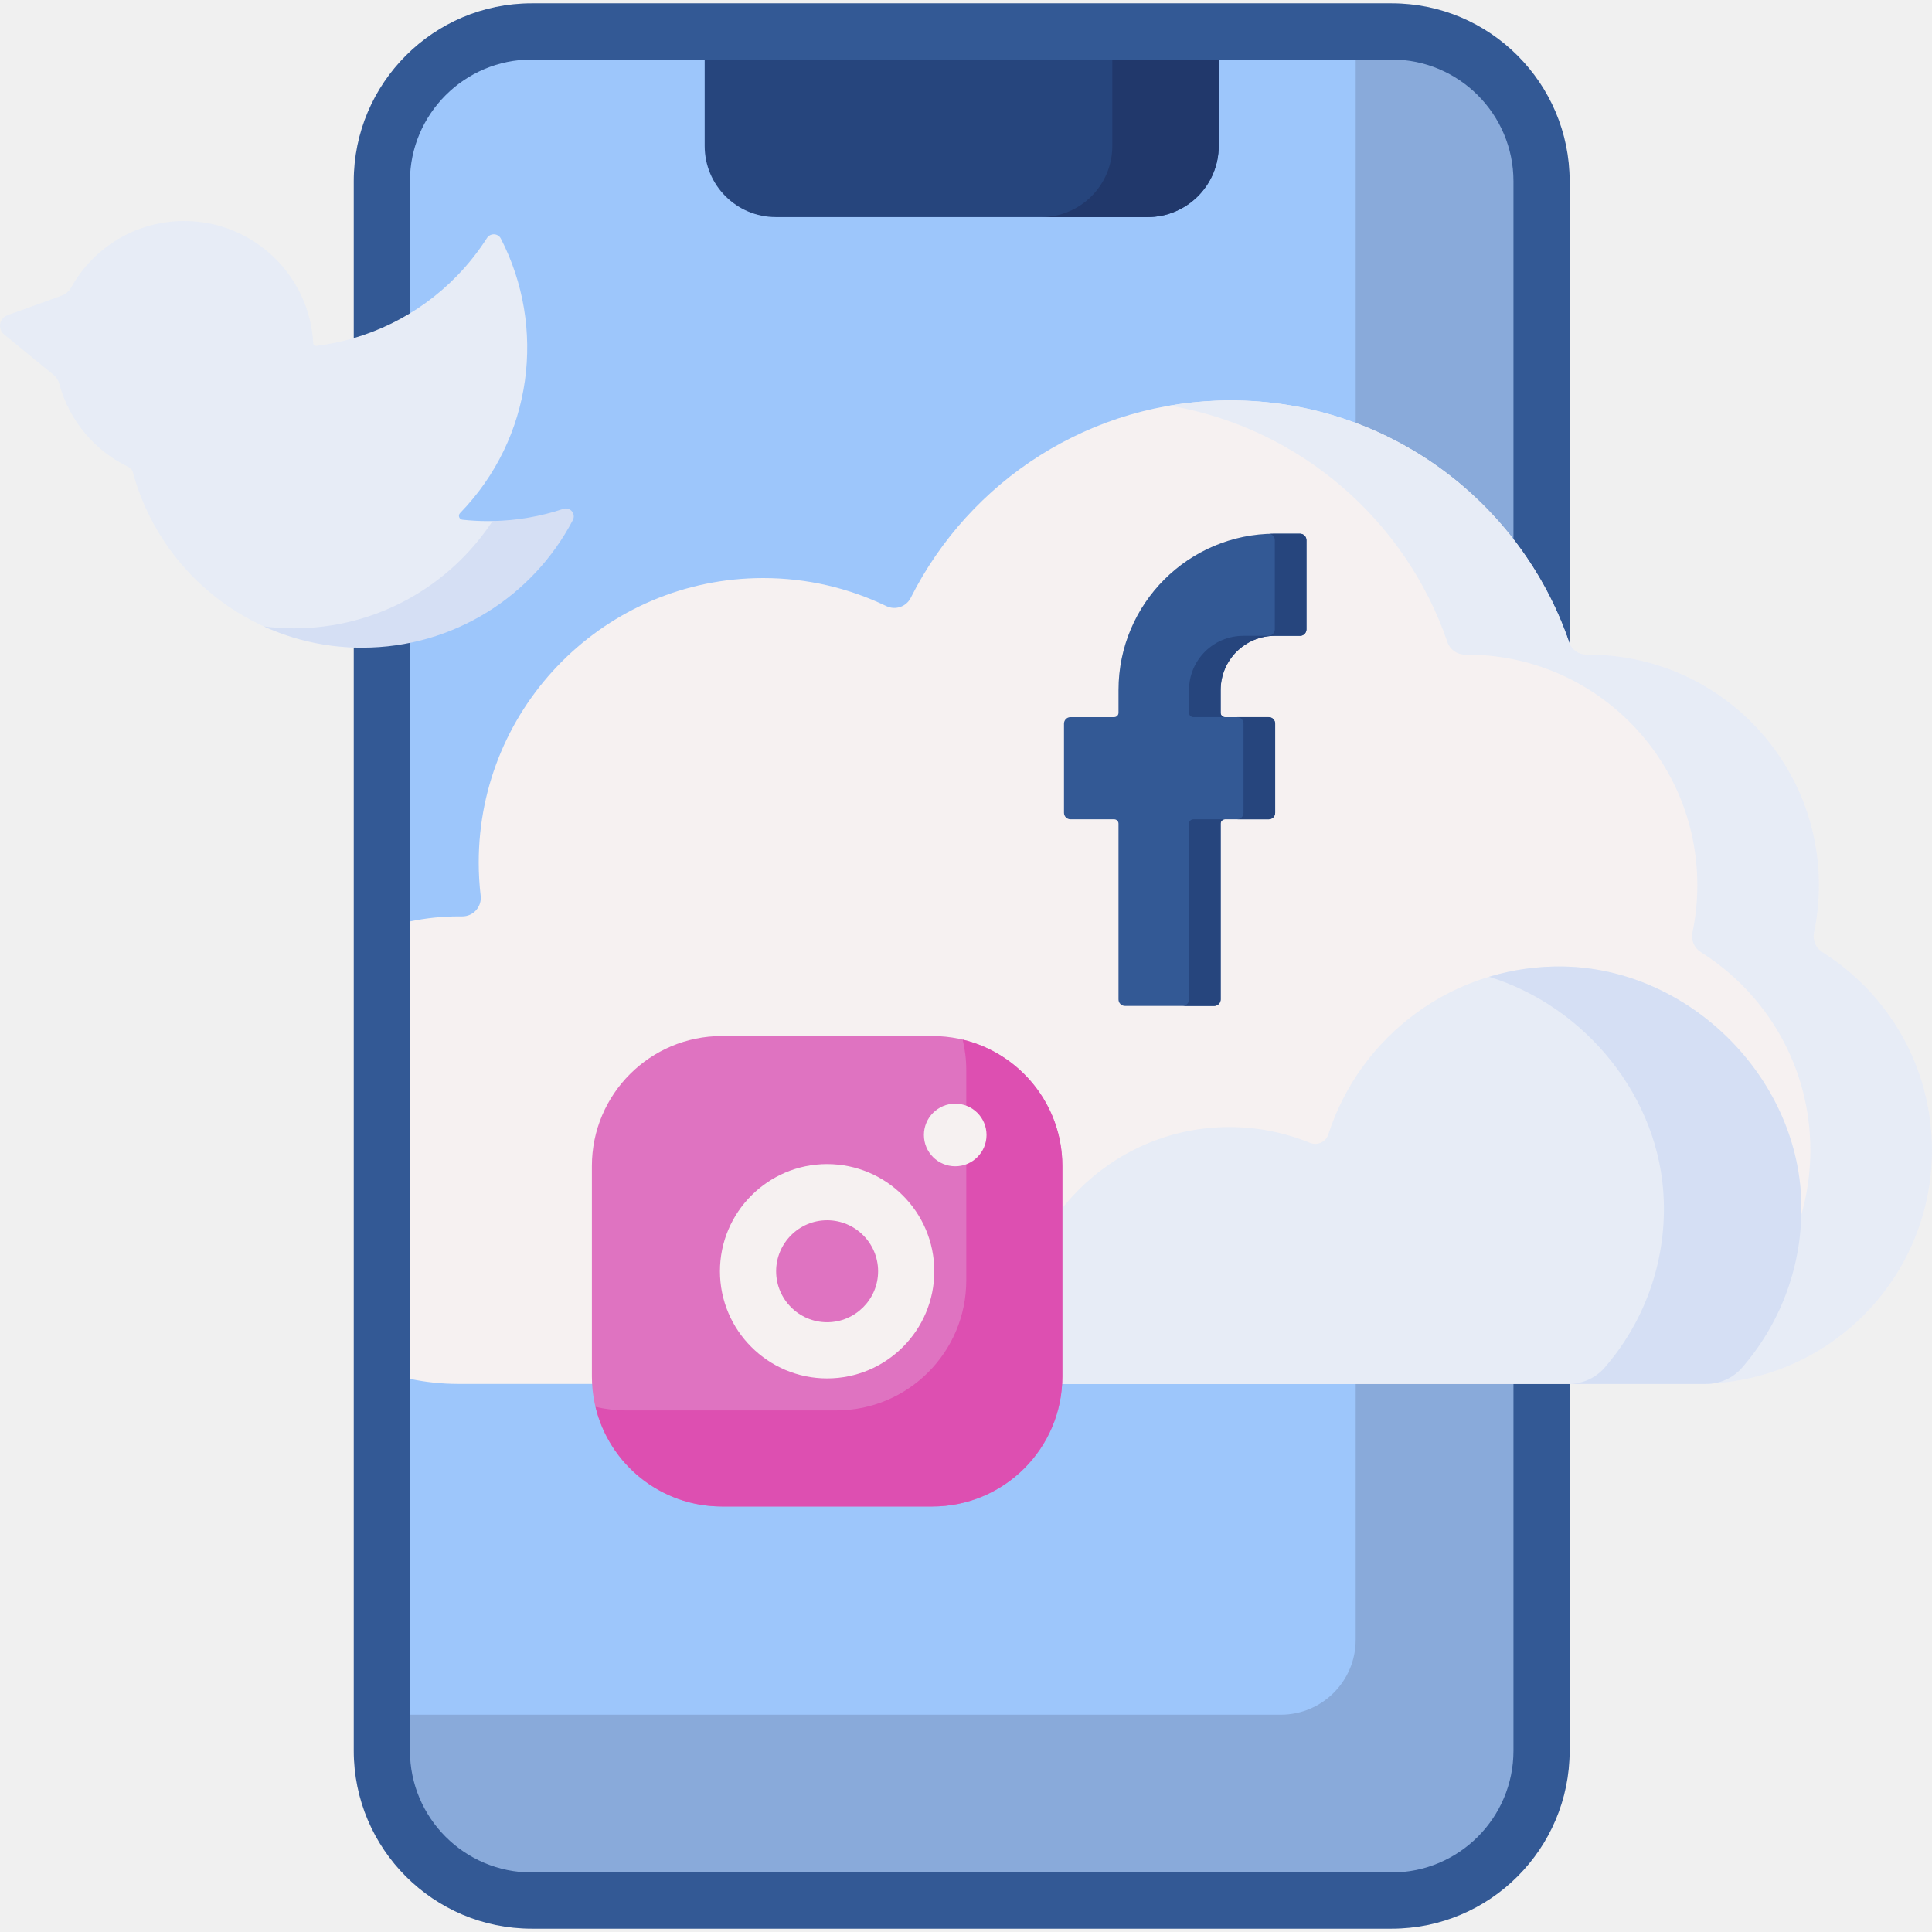
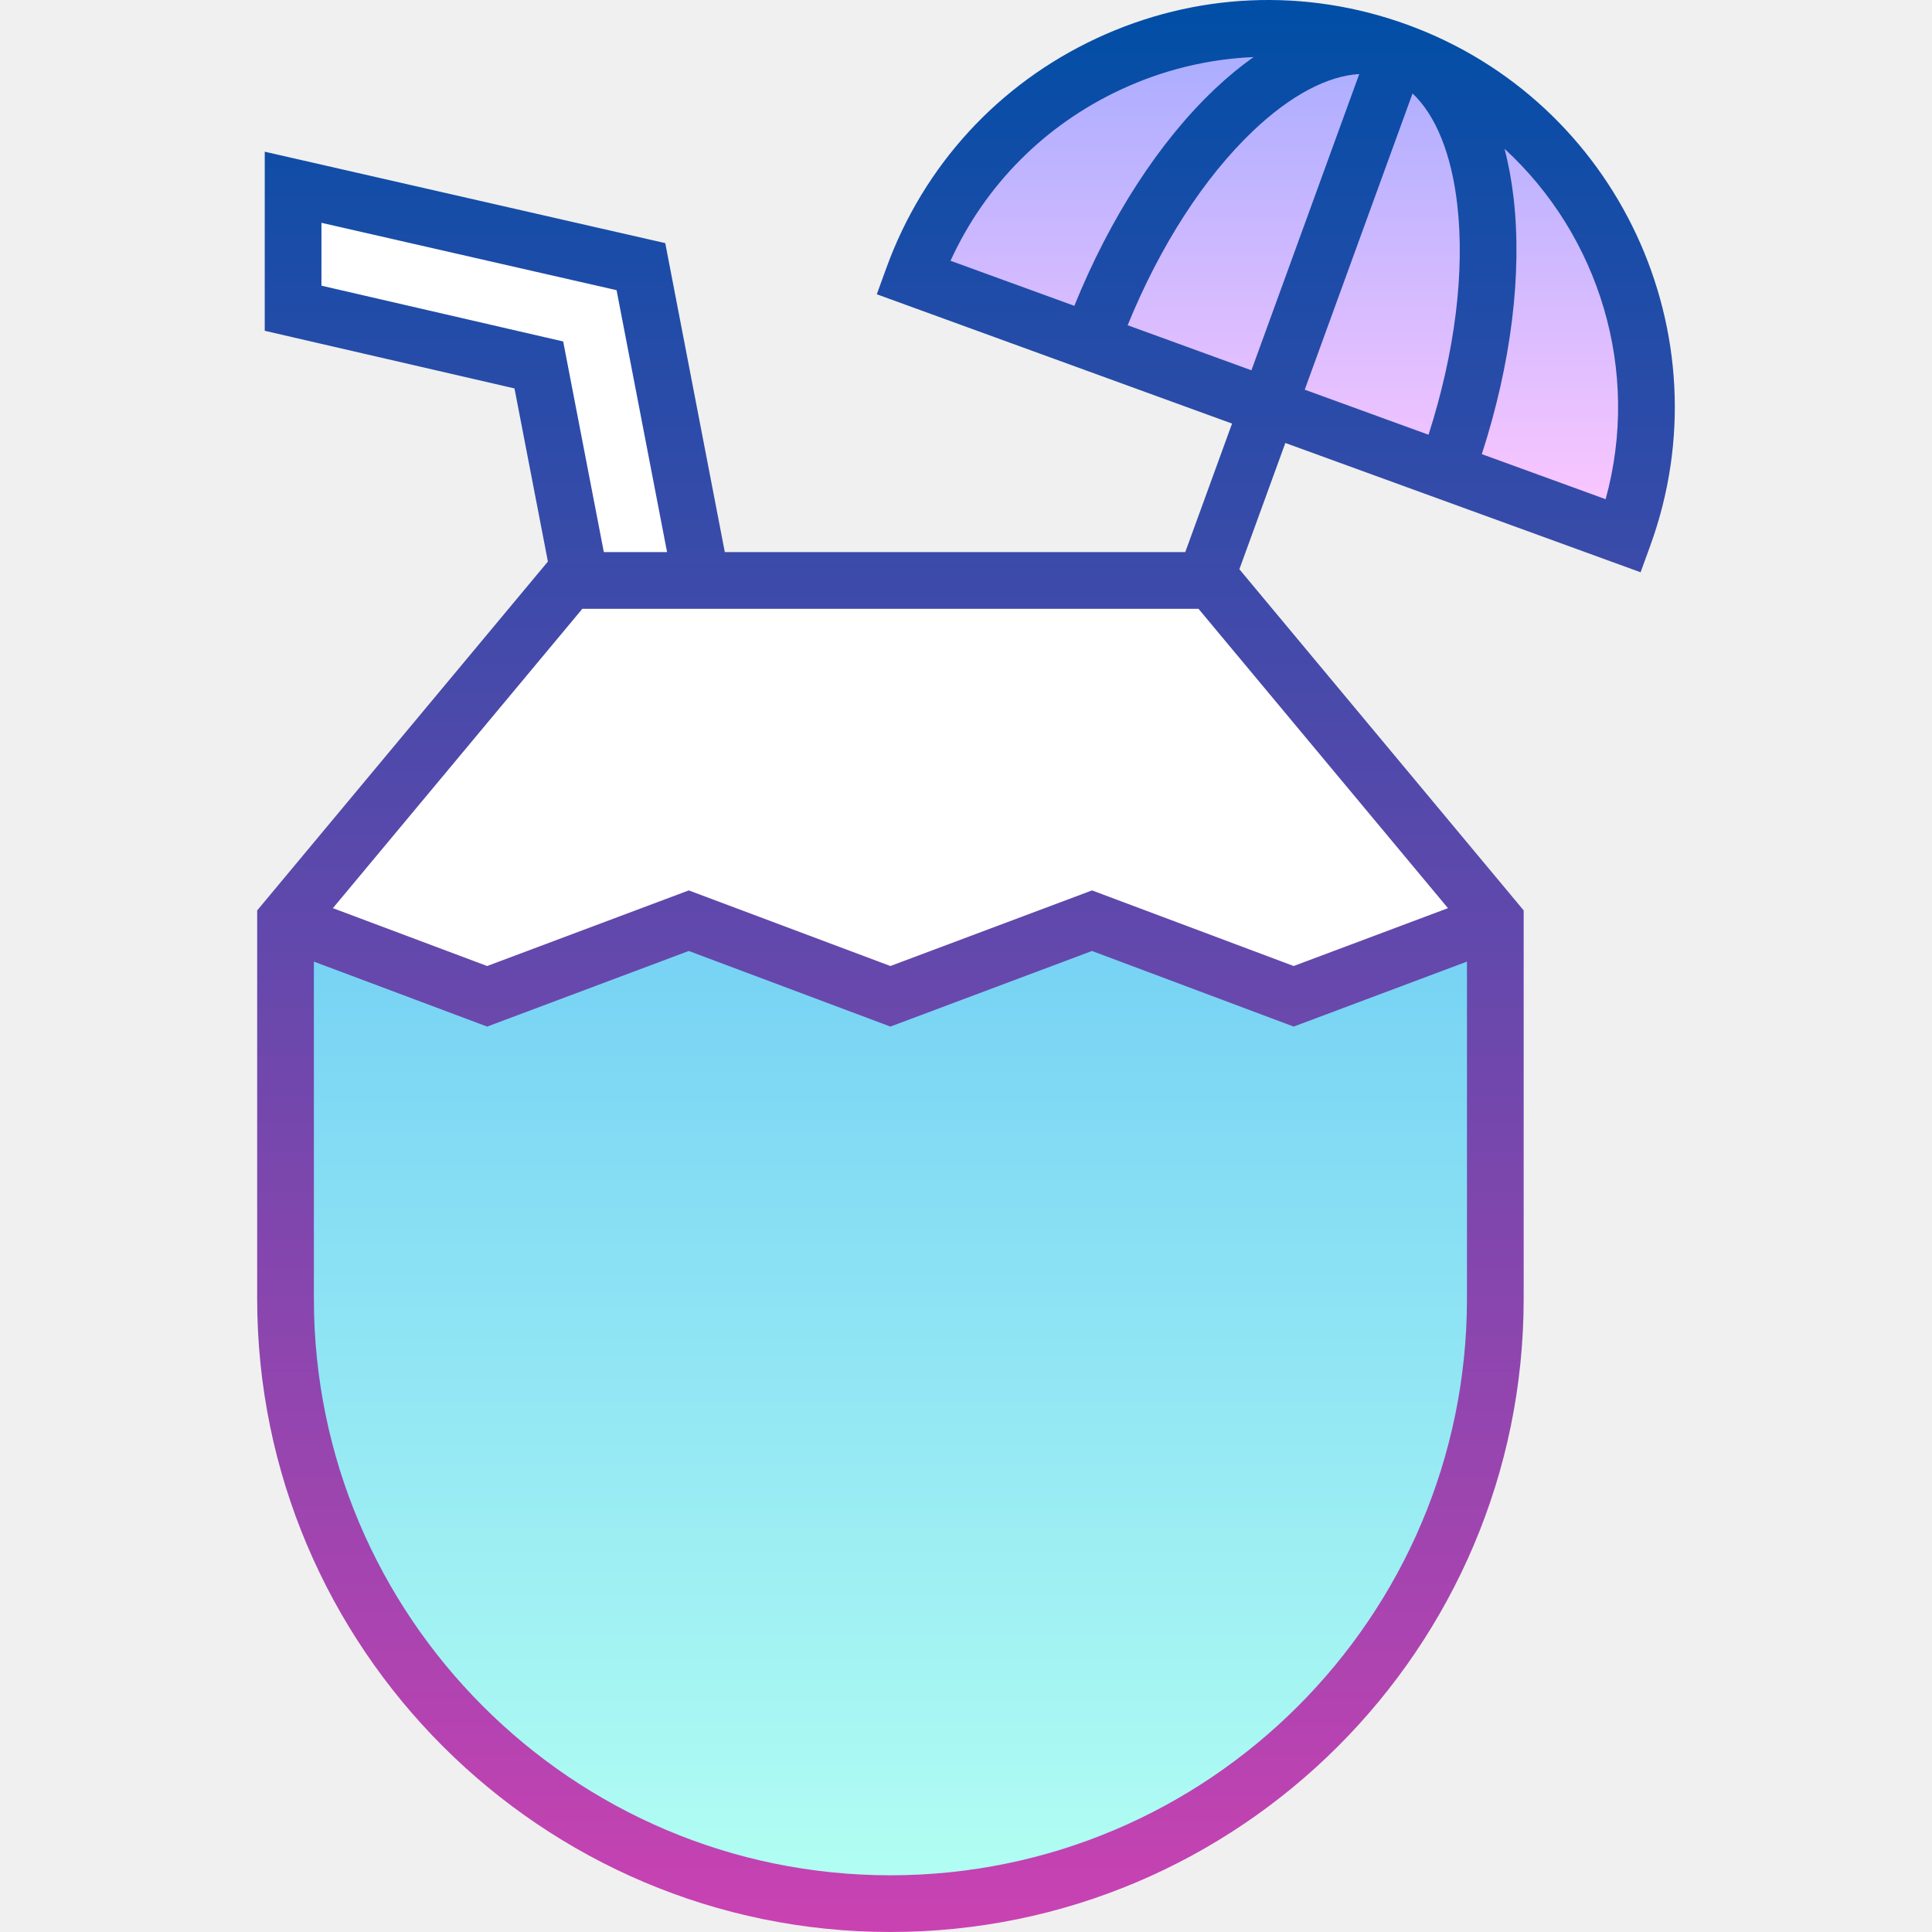
- <svg xmlns="http://www.w3.org/2000/svg" id="Capa_1" enable-background="new 0 0 512 512" height="512" viewBox="0 0 512 512" width="512">
-   <g>
-     <g>
-       <path d="m368.529 503.675h-227.338c-22.091 0-40-17.909-40-40v-415.35c0-22.091 17.909-40 40-40h227.338c22.091 0 40 17.909 40 40v415.35c0 22.091-17.908 40-40 40z" fill="#9dc6fb" />
-     </g>
-     <g>
-       <path d="m368.519 8.325h-9.25v426.235c0 10.965-8.889 19.854-19.854 19.854h-238.224v9.25c0 22.097 17.913 40.011 40.011 40.011h227.317c22.097 0 40.011-17.913 40.011-40.011v-415.328c-.001-22.097-17.914-40.011-40.011-40.011z" fill="#89aada" />
-     </g>
-     <g>
-       <path d="m186.746 8.325v30.345c0 10.417 8.444 18.861 18.861 18.861h98.507c10.417 0 18.861-8.444 18.861-18.861v-30.345z" fill="#26457d" />
-     </g>
-     <g>
-       <path d="m294.775 8.325v30.345c0 10.417-8.444 18.861-18.861 18.861h28.199c10.417 0 18.861-8.444 18.861-18.861v-30.345z" fill="#21386b" />
-     </g>
-     <g>
-       <path d="m368.822 511.12h-227.923c-26 0-47.153-21.153-47.153-47.153v-415.934c0-26 21.153-47.153 47.153-47.153h227.923c26 0 47.153 21.153 47.153 47.153v415.935c-.001 25.999-21.153 47.152-47.153 47.152zm-227.923-495.35c-17.789 0-32.262 14.472-32.262 32.262v415.935c0 17.79 14.473 32.262 32.262 32.262h227.923c17.789 0 32.262-14.472 32.262-32.262v-415.934c0-17.79-14.473-32.262-32.262-32.262h-227.923z" fill="#335995" />
-     </g>
-     <g>
-       <g>
-         <path d="m108.636 365.411c4.144.874 8.438 1.341 12.842 1.341h328.57c34.215 0 61.951-27.737 61.951-61.951 0-22.12-11.597-41.525-29.039-52.485-1.758-1.105-2.631-3.167-2.206-5.2.845-4.04 1.294-8.225 1.294-12.516 0-33.759-27.367-61.125-61.125-61.125-.139 0-.278.001-.417.002-2.113.019-4.001-1.299-4.686-3.298-12.769-37.269-48.104-64.063-89.702-64.063-37.085 0-69.19 21.296-84.769 52.323-1.188 2.367-4.069 3.333-6.455 2.184-9.877-4.757-20.943-7.433-32.64-7.433-41.638 0-75.392 33.754-75.392 75.392 0 2.968.178 5.894.516 8.77.344 2.923-1.91 5.497-4.852 5.497h-1.048c-4.404 0-8.698.467-12.842 1.341z" fill="#f6f1f1" />
-       </g>
-       <g>
-         <path d="m414.333 256.14c-29.096-.52-53.869 18.311-62.311 44.479-.653 2.025-2.896 3.054-4.865 2.248-6.982-2.857-14.66-4.362-22.714-4.174-30.03.704-54.507 25.225-55.151 55.257-.001.044-.002.088-.003.132-.134 6.982 5.602 12.67 12.585 12.67h170.31c3.634 0 7.101-1.561 9.484-4.305 10.263-11.817 16.281-27.418 15.676-44.433-1.176-33.033-29.963-61.283-63.011-61.874z" fill="#e7ecf6" />
-       </g>
-       <g>
-         <g>
-           <path d="m482.961 252.316c-1.758-1.105-2.631-3.167-2.206-5.2.845-4.04 1.294-8.225 1.294-12.516 0-33.758-27.367-61.125-61.125-61.125-.139 0-.278.001-.417.002-2.113.019-4.001-1.299-4.686-3.298-12.769-37.269-48.104-64.063-89.702-64.063-5.497 0-10.881.479-16.122 1.377 34.421 5.896 62.507 30.339 73.59 62.686.685 1.999 2.573 3.316 4.686 3.298.139-.001.278-.002.417-.002 33.759 0 61.125 27.367 61.125 61.125 0 4.291-.45 8.476-1.294 12.516-.425 2.032.449 4.095 2.206 5.2 17.442 10.96 29.039 30.365 29.039 52.485 0 34.215-27.736 61.951-61.951 61.951h32.234c34.215 0 61.951-27.736 61.951-61.951 0-22.12-11.597-41.525-29.039-52.485z" fill="#e7ecf6" />
-         </g>
-       </g>
-       <g>
-         <g>
-           <path d="m477.343 318.014c-1.175-33.032-29.962-61.282-63.01-61.874-6.861-.123-13.477.843-19.701 2.715 25.493 7.864 45.312 31.871 46.283 59.159.605 17.015-5.413 32.617-15.676 44.433-2.383 2.744-5.85 4.305-9.484 4.305h36.428c3.634 0 7.101-1.561 9.484-4.305 10.263-11.817 16.281-27.418 15.676-44.433z" fill="#d5dff4" />
-         </g>
-       </g>
-     </g>
-     <g>
-       <g>
-         <path d="m337.854 168.501h6.652c.95 0 1.719-.77 1.719-1.719v-23.633c0-.95-.77-1.719-1.719-1.719h-6.652c-22.886 0-41.44 18.553-41.44 41.44v6.032c0 .633-.513 1.146-1.146 1.146h-11.58c-.95 0-1.719.77-1.719 1.719v23.633c0 .95.77 1.719 1.719 1.719h11.58c.633 0 1.146.513 1.146 1.146v46.596c0 .95.77 1.719 1.719 1.719h23.633c.95 0 1.719-.77 1.719-1.719v-46.596c0-.633.513-1.146 1.146-1.146h11.58c.95 0 1.719-.77 1.719-1.719v-23.633c0-.95-.77-1.719-1.719-1.719h-11.58c-.633 0-1.146-.513-1.146-1.146v-6.032c.001-7.937 6.434-14.369 14.369-14.369z" fill="#335995" />
-       </g>
-       <g>
-         <g>
-           <path d="m315.104 218.264v46.596c0 .95-.77 1.719-1.719 1.719h8.382c.95 0 1.719-.77 1.719-1.719v-46.596c0-.633.513-1.146 1.146-1.146h-8.382c-.633 0-1.146.513-1.146 1.146z" fill="#26457d" />
-         </g>
-         <g>
-           <path d="m336.212 190.047h-8.382c.95 0 1.719.77 1.719 1.719v23.633c0 .95-.77 1.719-1.719 1.719h8.382c.95 0 1.719-.77 1.719-1.719v-23.633c0-.949-.769-1.719-1.719-1.719z" fill="#26457d" />
-         </g>
-         <g>
-           <path d="m344.506 141.429h-6.652c-.464 0-.923.02-1.384.035.783.16 1.373.854 1.373 1.684v23.633c0 .95-.77 1.719-1.719 1.719h-6.652c-7.935 0-14.368 6.433-14.368 14.368v6.032c0 .633.513 1.146 1.146 1.146h8.382c-.633 0-1.146-.513-1.146-1.146v-6.032c0-7.935 6.433-14.368 14.368-14.368h6.652c.95 0 1.719-.77 1.719-1.719v-23.633c0-.949-.77-1.719-1.719-1.719z" fill="#26457d" />
-         </g>
-       </g>
-     </g>
-     <g>
-       <path d="m247.078 399.232h-55.766c-19.028 0-34.454-15.425-34.454-34.454v-55.766c0-19.028 15.425-34.454 34.454-34.454h55.766c19.028 0 34.453 15.425 34.453 34.454v55.766c0 19.028-15.425 34.454-34.453 34.454z" fill="#df73c1" />
-     </g>
-     <path d="m255.118 275.513c.618 2.583.955 5.276.955 8.049v55.748c0 19.033-15.429 34.463-34.463 34.463h-55.748c-2.773 0-5.466-.337-8.049-.955 3.626 15.149 17.247 26.414 33.508 26.414h55.748c19.033 0 34.463-15.429 34.463-34.463v-55.748c-.001-16.26-11.265-29.881-26.414-33.508z" fill="#dd4fb1" />
-     <g>
-       <path d="m219.195 365.297c-15.661 0-28.402-12.741-28.402-28.402s12.741-28.402 28.402-28.402c15.66 0 28.402 12.741 28.402 28.402s-12.741 28.402-28.402 28.402zm0-41.914c-7.45 0-13.512 6.062-13.512 13.512s6.061 13.512 13.512 13.512c7.45 0 13.511-6.062 13.511-13.512s-6.061-13.512-13.511-13.512z" fill="#f6f1f1" />
-     </g>
-     <g>
-       <circle cx="253.144" cy="300.78" fill="#f6f1f1" r="8.298" />
-     </g>
-     <g>
-       <path d="m129.302 138.098c-2.28 0-4.53-.128-6.747-.367-.866-.094-1.239-1.138-.632-1.763l.015-.015c19.341-19.921 22.852-49.343 10.785-72.726-.752-1.456-2.801-1.51-3.683-.129-2.247 3.515-4.875 6.858-7.894 9.968-10.379 10.69-23.628 16.895-37.345 18.601-.407.051-.764-.262-.786-.671-.958-18.068-15.902-32.427-34.209-32.427-12.873 0-24.083 7.1-29.94 17.595-.577 1.034-1.513 1.819-2.627 2.221l-14.27 5.148c-2.176.785-2.665 3.643-.874 5.107l12.989 10.614c.784.64 1.367 1.501 1.629 2.478 2.612 9.743 9.408 17.769 18.348 22.038.564.269.982.763 1.145 1.366 7.05 26.098 30.455 45.479 58.542 46.464.745.026 22.768-11.052 22.768-11.052s20.553-22.586 14.013-22.461c-.408.007-.817.011-1.227.011z" fill="#e7ecf6" />
-     </g>
-     <g>
-       <g>
-         <path d="m130.529 138.082c-11.252 17.125-30.63 28.433-52.653 28.433-2.68 0-5.319-.172-7.911-.497 7.933 3.607 16.744 5.62 26.027 5.62 24.252 0 45.299-13.713 55.816-33.808.872-1.666-.723-3.579-2.507-2.982-5.914 1.982-12.22 3.109-18.772 3.234z" fill="#d5dff4" />
-       </g>
-     </g>
+ <svg xmlns="http://www.w3.org/2000/svg" id="Capa_1" enable-background="new 0 0 511.03 511.03" height="512" viewBox="0 0 511.03 511.03" width="512">
+   <linearGradient id="SVGID_1_" gradientUnits="userSpaceOnUse" x1="338.527" x2="338.527" y1="7.53" y2="141.759">
+     <stop offset="0" stop-color="#a7acff" />
+     <stop offset="1" stop-color="#ffc8ff" />
+   </linearGradient>
+   <linearGradient id="SVGID_2_" gradientUnits="userSpaceOnUse" x1="235.525" x2="235.525" y1="243.53" y2="503.53">
+     <stop offset="0" stop-color="#75d1f4" />
+     <stop offset="1" stop-color="#b3fff3" />
+   </linearGradient>
+   <linearGradient id="SVGID_3_" gradientUnits="userSpaceOnUse" x1="255.515" x2="255.515" y1="0" y2="511.03">
+     <stop offset="0" stop-color="#004ea6" />
+     <stop offset="1" stop-color="#ca42b2" />
+   </linearGradient>
+   <g id="Filled_23_">
+     <path d="m241.529 73.355c18.889-51.898 76.273-78.656 128.171-59.767s78.656 76.273 59.767 128.171z" fill="url(#SVGID_1_)" />
+     <path d="m142.525 96.53-65-15v-32l92 21 16 83h-32z" fill="#fff" />
+     <path d="m182.185 243.53 53.333 20 53.331-20 53.338 20 53.338-20-75-90h-170l-75 90 53.33 20z" fill="#fff" />
+     <path d="m342.187 263.53-53.338-20-53.331 20-53.333-20-53.33 20-53.329-20v100c0 88.365 71.634 160 160 160 88.365 0 160-71.634 160-160v-100z" fill="url(#SVGID_2_)" />
+     <path d="m372.266 6.54c-26.982-9.821-56.176-8.547-82.199 3.589-26.023 12.135-45.765 33.678-55.585 60.661l-2.564 7.047 93.968 34.202-12.372 33.991h-121.796l-15.754-81.723-105.939-24.182v47.371l66.061 15.245 8.837 45.796-76.898 92.277v102.716c0 92.36 75.141 167.5 167.5 167.5s167.5-75.14 167.5-167.5v-102.715l-75.202-90.242 12.158-33.403 93.969 34.202 2.565-7.048c20.273-55.701-8.549-117.51-64.249-137.784zm-55.253 154.49 65.989 79.186-40.814 15.304-53.339-20-53.331 20-53.333-20-53.33 20-40.805-15.303 65.989-79.187zm-231.988-85.466v-16.629l78.062 17.818 13.355 69.277h-16.725l-10.752-55.711zm150.5 420.466c-84.089 0-152.5-68.411-152.5-152.5v-89.177l45.829 17.187 53.33-20 53.333 20 53.331-20 53.339 20 45.838-17.188v89.178c0 84.089-68.411 152.5-152.5 152.5zm60.881-472.306c11.234-5.239 23.155-8.123 35.178-8.631-3.433 2.423-6.869 5.249-10.282 8.48-14.703 13.921-27.726 34.091-37.132 57.322l-32.749-11.92c9.123-19.965 24.873-35.873 44.985-45.251zm1.867 62.303c8.584-21.052 20.266-39.182 33.342-51.562 9.799-9.278 19.581-14.416 27.918-14.873l-28.518 78.352zm75.356-61.304c6.093 5.709 10.283 15.933 11.826 29.338 2.058 17.889-.646 39.286-7.602 60.931l-32.742-11.917zm51.073 107.32-32.747-11.919c7.727-23.841 10.716-47.664 8.401-67.779-.532-4.623-1.336-8.957-2.393-12.986 24.966 22.93 36.121 58.602 26.739 92.684z" fill="url(#SVGID_3_)" />
  </g>
</svg>
